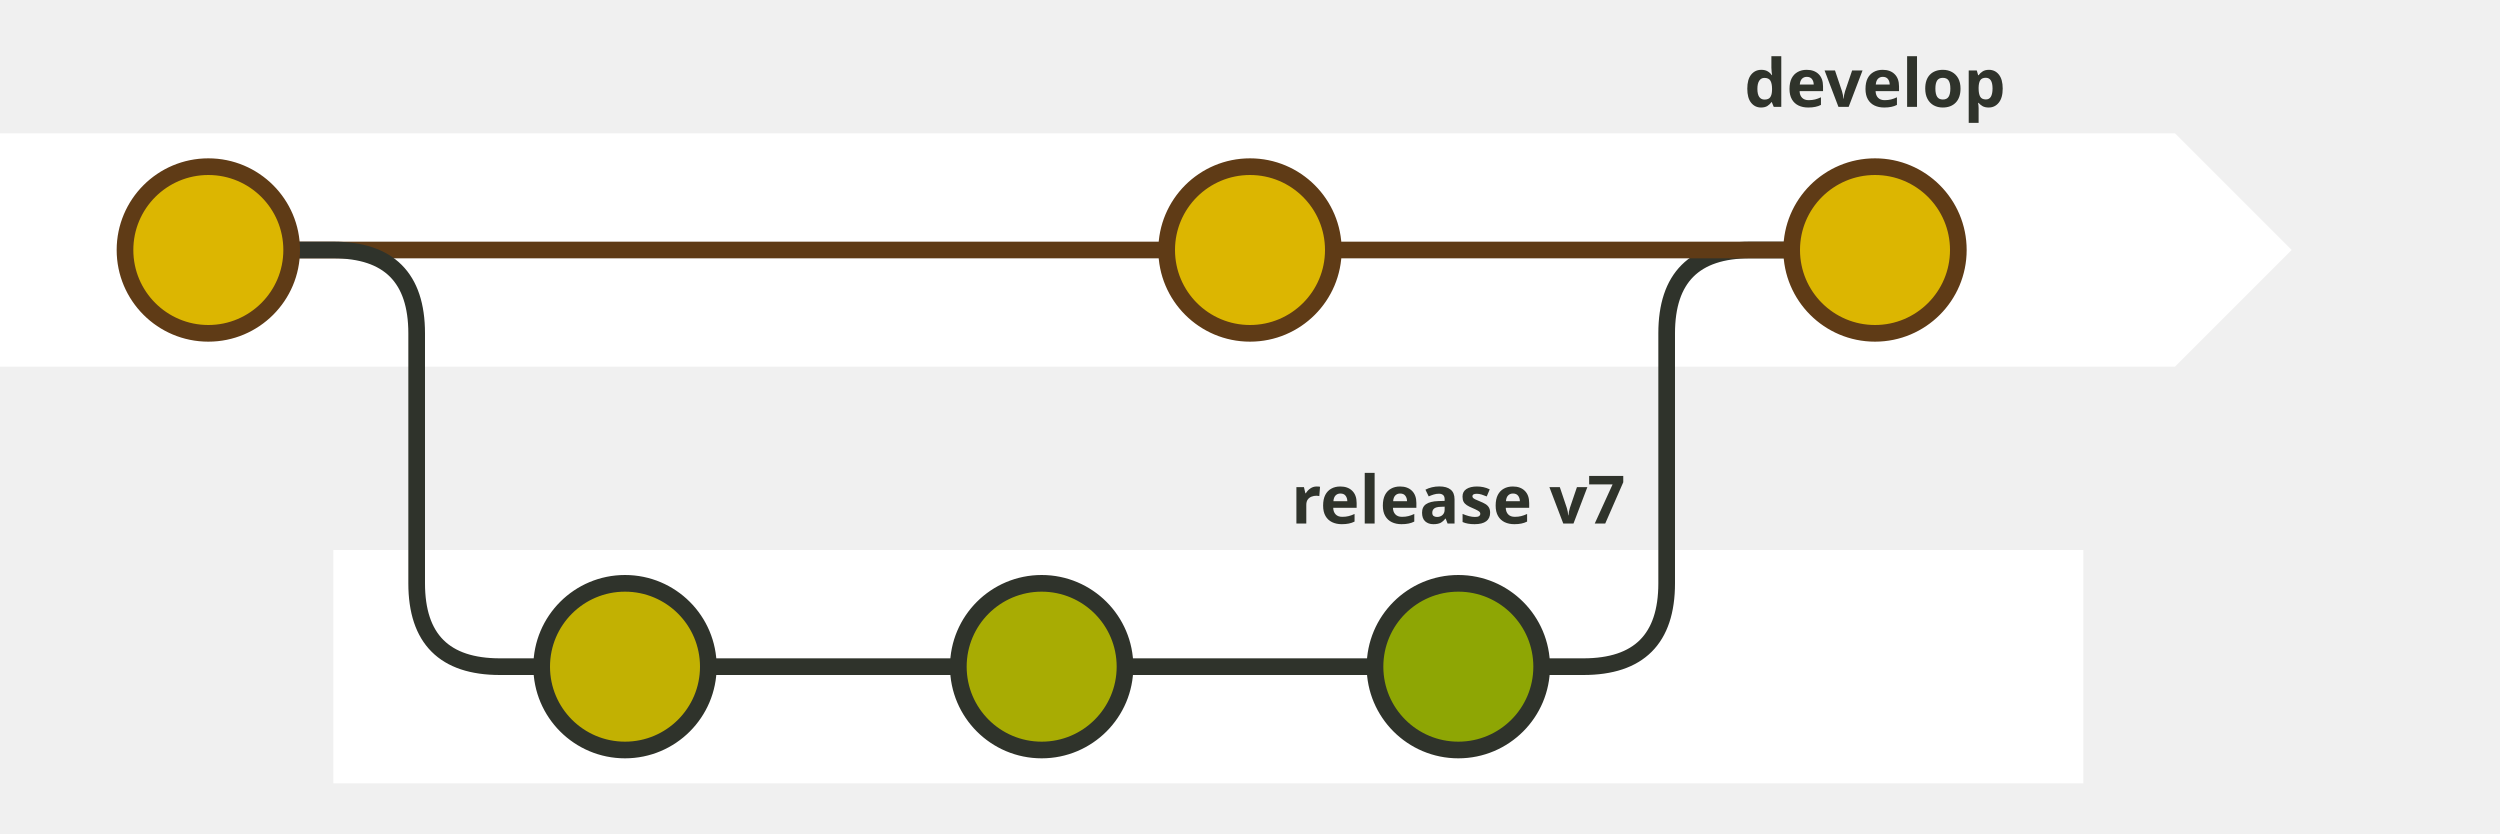
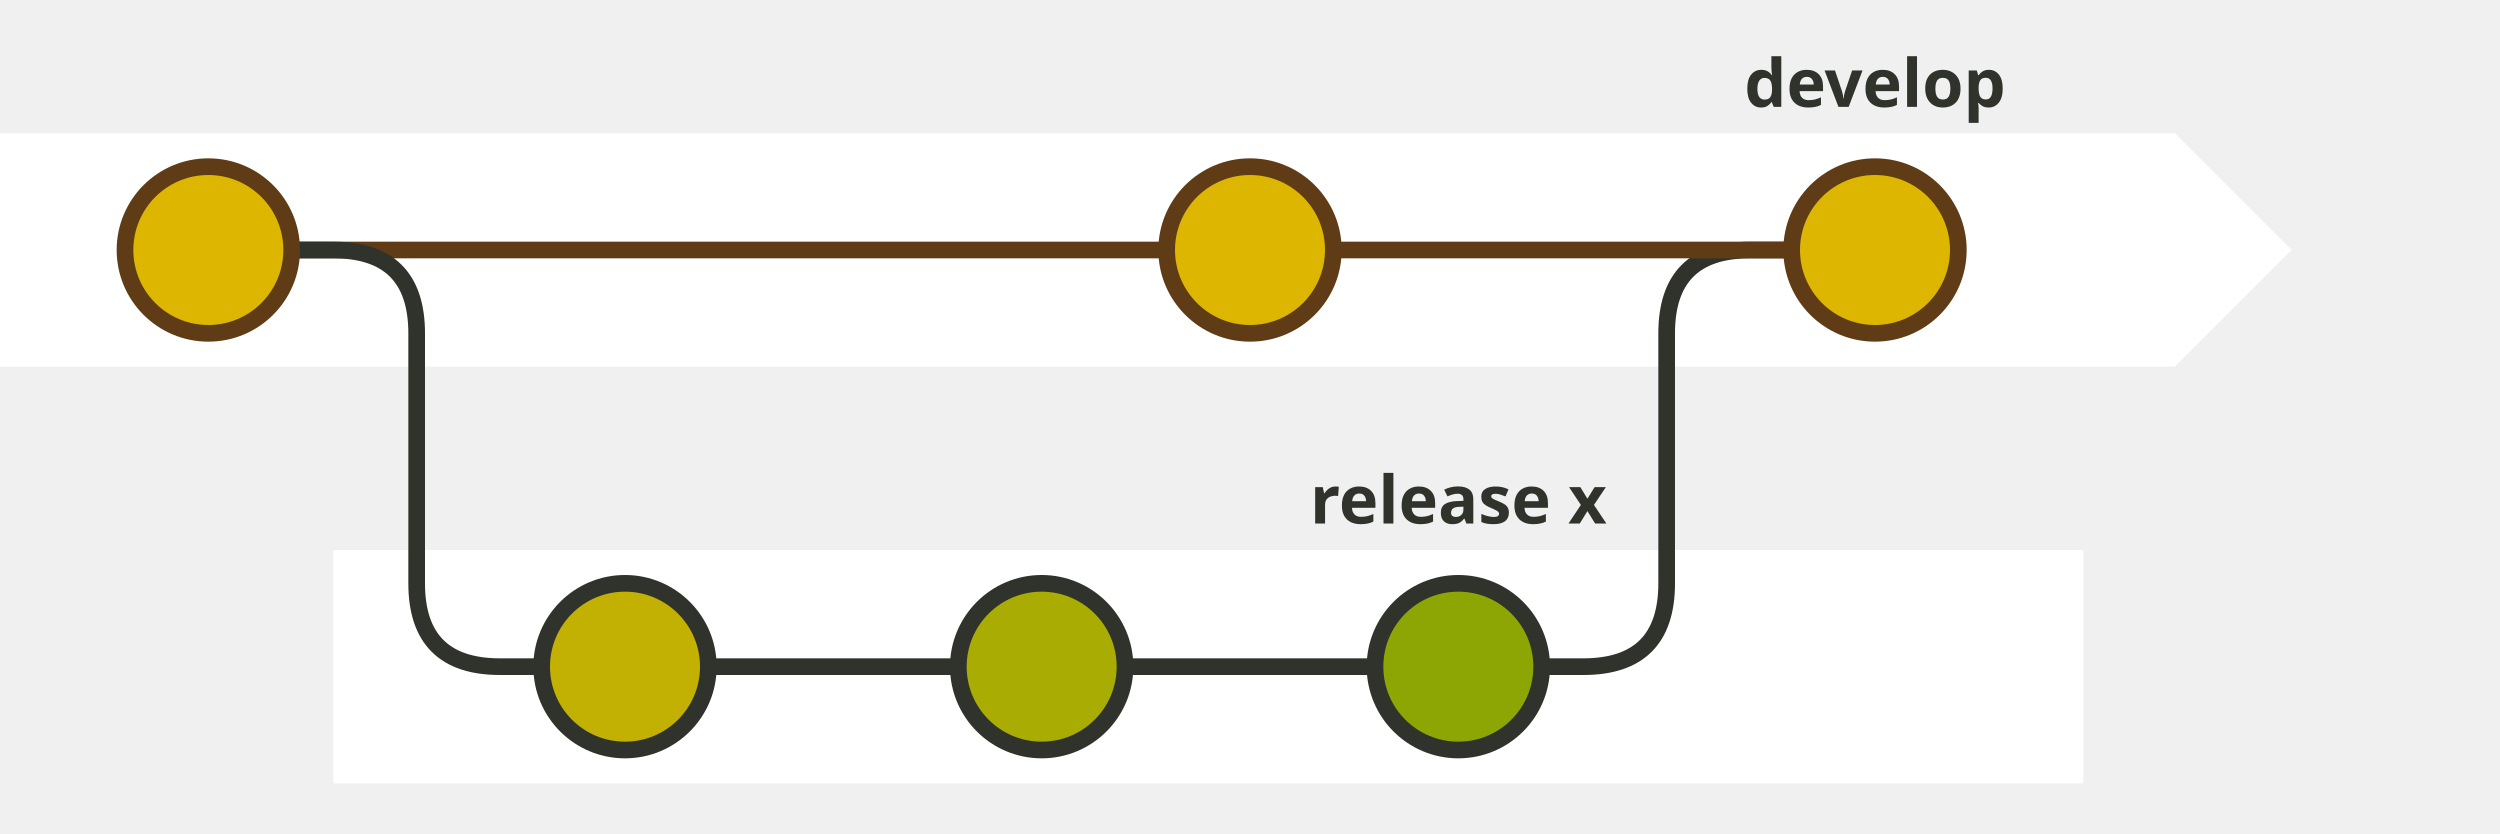
<svg xmlns="http://www.w3.org/2000/svg" id="svg20210417-01-1" width="100%" viewBox="0 0 600 200">
  <style>
      #svg20210417-01-1 {
        border: 1px solid #e8e8e8;
        background-color: #f5f5f5;
      }
      .svg20210417-01-t1 {
        font-family: sans-serif;
        font-size: 16px;
        font-weight: bold;
        text-anchor: middle;
        dominant-baseline: middle;
      }
  </style>
  <path stroke="none" fill="#ffffff" d="M 0 32 L 522 32 L 550 60 L 522 88 L 0 88 Z" />
  <path stroke="none" fill="#ffffff" d="M 80 132 L 500 132 L 500 188 L 80 188 Z" />
  <path stroke-width="4" fill="none" stroke="#5f3b16" d="M 70 60 L 280 60" />
  <path stroke-width="4" fill="none" stroke="#2f332b" d="M 70 60 L 80 60 Q 100 60 100 80 L 100 140 Q 100 160 120 160 L 130 160" />
  <path stroke-width="4" fill="none" stroke="#2f332b" d="M 170 160 L 230 160" />
  <path stroke-width="4" fill="none" stroke="#2f332b" d="M 270 160 L 330 160" />
  <path stroke-width="4" fill="none" stroke="#2f332b" d="M 370 160 L 380 160 Q 400 160 400 140 L 400 80 Q 400 60 420 60 L 430 60" />
  <path stroke-width="4" fill="none" stroke="#5f3b16" d="M 320 60 L 430 60" />
  <circle cx="50" cy="60" r="20" stroke-width="4" stroke="#5f3b16" fill="#dcb601" />
  <circle cx="300" cy="60" r="20" stroke-width="4" stroke="#5f3b16" fill="#dcb601" />
  <circle cx="150" cy="160" r="20" stroke-width="4" stroke="#2f332b" fill="#c2b102" />
  <circle cx="250" cy="160" r="20" stroke-width="4" stroke="#2f332b" fill="#a8ac03" />
  <circle cx="350" cy="160" r="20" stroke-width="4" stroke="#2f332b" fill="#8ea604" />
  <circle cx="450" cy="60" r="20" stroke-width="4" stroke="#5f3b16" fill="#dcb601" />
  <text class="svg20210417-01-t1" x="450" y="20" fill="#2f332b">develop</text>
-   <text class="svg20210417-01-t1" x="350" y="120" fill="#2f332b">release v7</text>
+   <text class="svg20210417-01-t1" x="350" y="120" fill="#2f332b">release x</text>
</svg>
